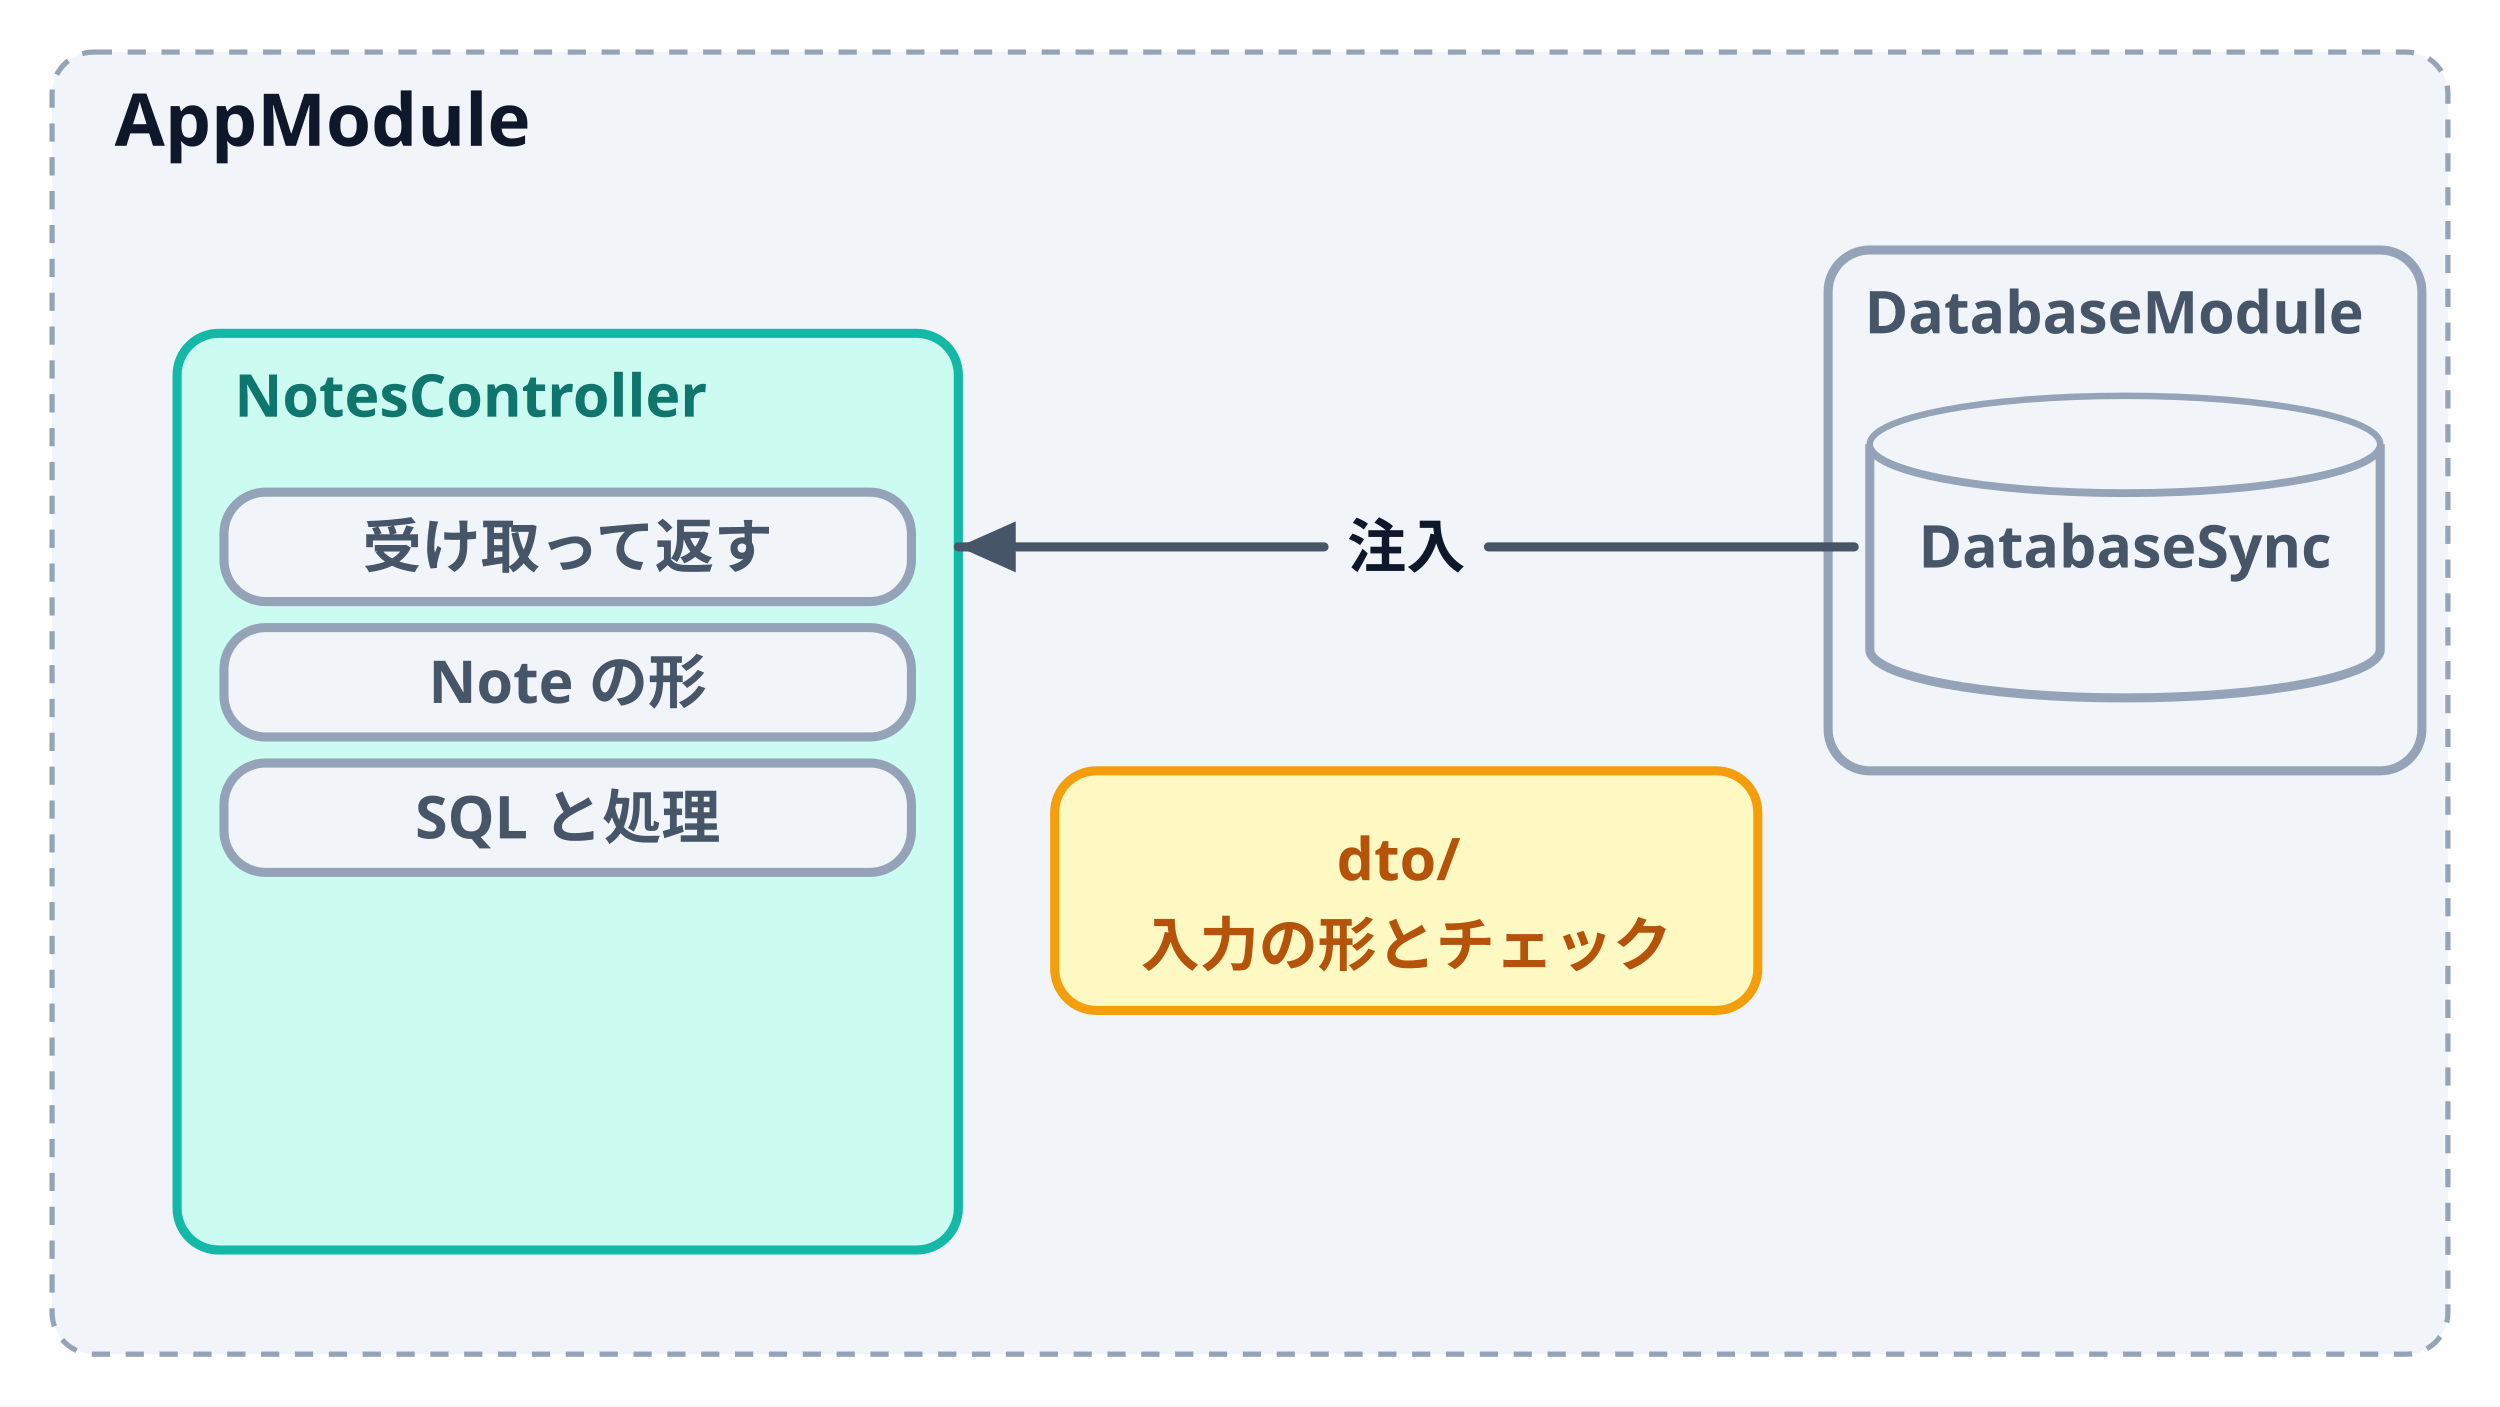
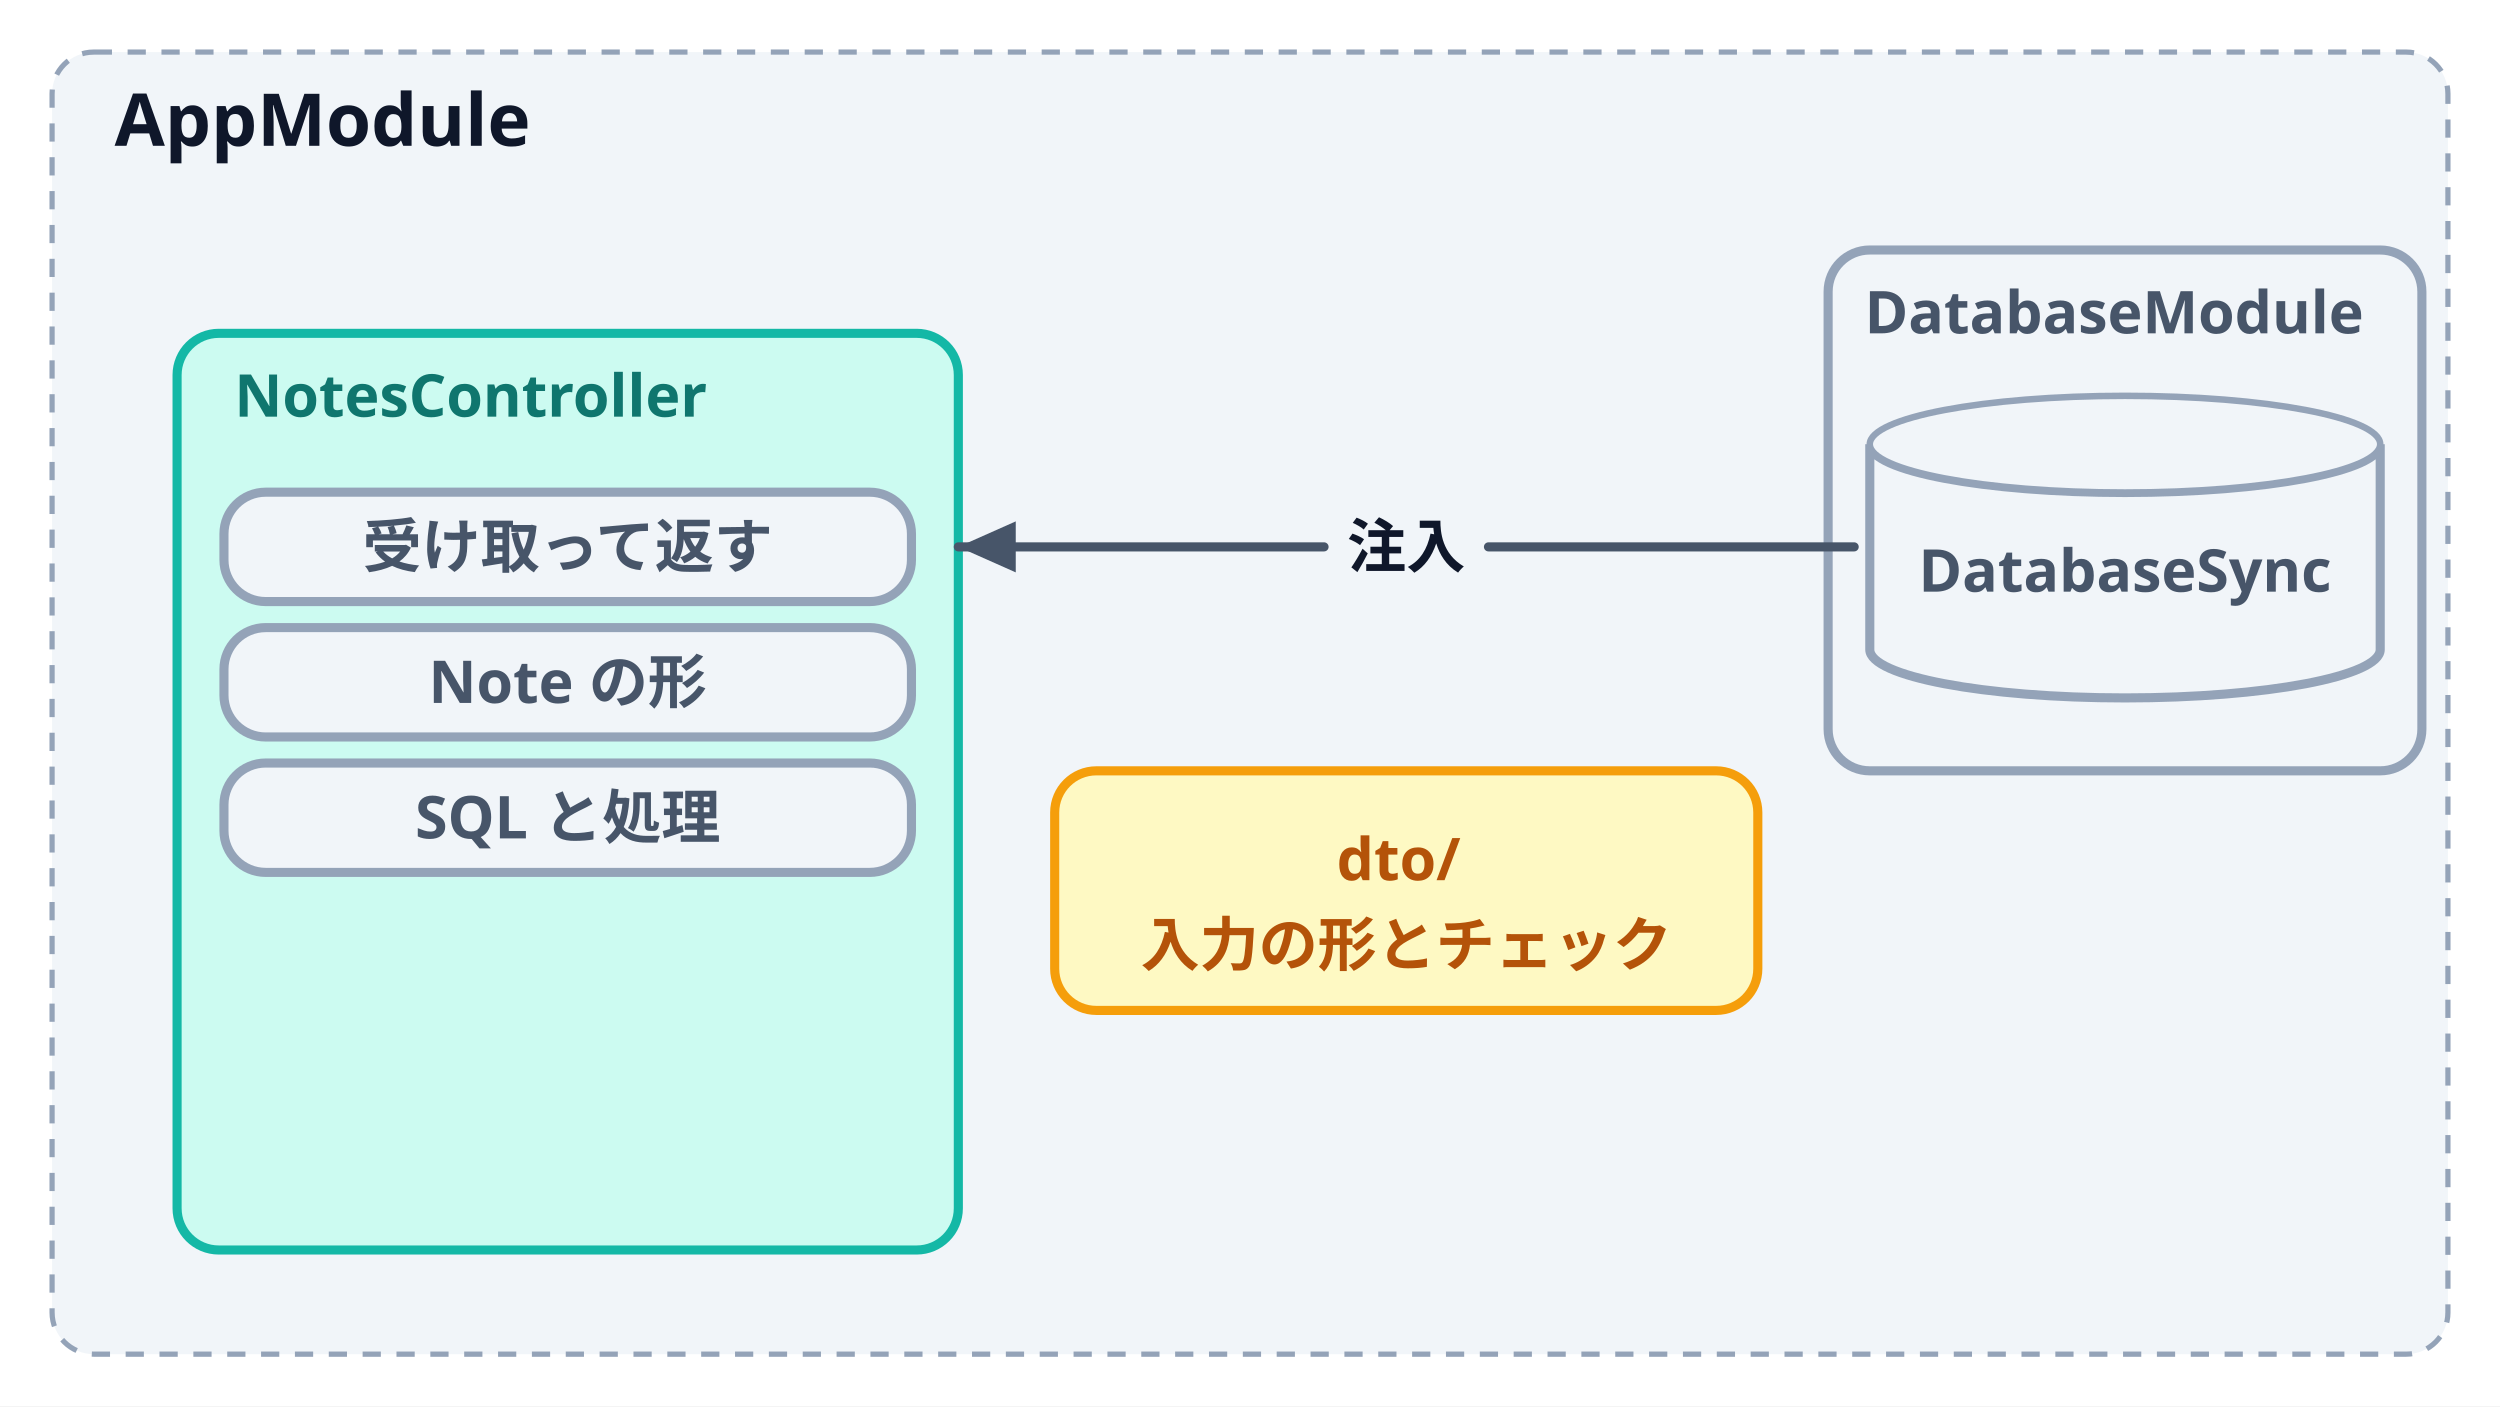
<svg xmlns="http://www.w3.org/2000/svg" width="960" height="540" viewBox="0 0 960 540" font-family="'Hiragino Sans','Noto Sans JP','Yu Gothic','Segoe UI',sans-serif">
  <defs>
    <marker id="aR" viewBox="0 0 10 10" refX="9" refY="5" markerWidth="7" markerHeight="7" orient="auto-start-reverse">
      <path d="M0 1 L9 5 L0 9 z" fill="#475569" />
    </marker>
    <marker id="aRsub" viewBox="0 0 10 10" refX="9" refY="5" markerWidth="7" markerHeight="7" orient="auto-start-reverse">
      <path d="M0 1 L9 5 L0 9 z" fill="#94a3b8" />
    </marker>
  </defs>
  <rect x="0" y="0" width="960" height="540" fill="#ffffff" />
  <rect x="20" y="20" width="920" height="500" rx="16" fill="#f1f5f9" stroke="#94a3b8" stroke-width="2.0" stroke-dasharray="7 6" />
  <text x="44" y="56" text-anchor="start" font-size="28.0" fill="#0f172a" font-weight="700">AppModule</text>
  <rect x="68" y="128" width="300" height="352" rx="16" fill="#ccfbf1" stroke="#14b8a6" stroke-width="3.5" />
  <text x="90" y="160" text-anchor="start" font-size="22.667" fill="#0f766e" font-weight="600">NotesController</text>
  <rect x="86" y="189" width="264" height="42" rx="16" fill="#f1f5f9" stroke="#94a3b8" stroke-width="3.5" />
  <text x="218" y="217.933" text-anchor="middle" font-size="22.667" fill="#475569" font-weight="600">受け取って返す</text>
  <rect x="86" y="241" width="264" height="42" rx="16" fill="#f1f5f9" stroke="#94a3b8" stroke-width="3.5" />
  <text x="218" y="269.933" text-anchor="middle" font-size="22.667" fill="#475569" font-weight="600">Note の形</text>
  <rect x="86" y="293" width="264" height="42" rx="16" fill="#f1f5f9" stroke="#94a3b8" stroke-width="3.5" />
  <text x="218" y="321.933" text-anchor="middle" font-size="22.667" fill="#475569" font-weight="600">SQL と処理</text>
  <rect x="702" y="96" width="228" height="200" rx="16" fill="#f1f5f9" stroke="#94a3b8" stroke-width="3.5" />
  <text x="716" y="128" text-anchor="start" font-size="22.667" fill="#475569" font-weight="600">DatabaseModule</text>
  <path d="M718.0 170.56 A98.0 18.56 0 0 0 914.0 170.56 L914.0 249.44 A98.0 18.56 0 0 1 718.0 249.44 Z" fill="#f1f5f9" stroke="#94a3b8" stroke-width="3.5" />
  <ellipse cx="816.0" cy="170.56" rx="98.0" ry="18.56" fill="#f1f5f9" stroke="#94a3b8" stroke-width="2.5" />
-   <text x="816" y="217.933" text-anchor="middle" font-size="22.667" fill="#475569" font-weight="600">DatabaseSync</text>
+   <text x="816" y="227.213" text-anchor="middle" font-size="22.667" fill="#475569" font-weight="600">DatabaseSync</text>
  <rect x="405" y="296" width="270" height="92" rx="16" fill="#fef9c3" stroke="#f59e0b" stroke-width="3.5" />
  <text x="540" y="338" text-anchor="middle" font-size="22.667" fill="#b45309" font-weight="600">
    <tspan x="540" dy="0">dto/</tspan>
    <tspan x="540" dy="32.867">入力の形とチェック</tspan>
  </text>
  <path d="M712.00 210.00 L571.57 210.00" fill="none" stroke="#475569" stroke-width="3.5" stroke-linecap="round" stroke-linejoin="round" />
  <path d="M508.43 210.00 L368.00 210.00" fill="none" stroke="#475569" stroke-width="3.5" stroke-linecap="round" stroke-linejoin="round" marker-end="url(#aR)" />
  <text x="540" y="217.933" text-anchor="middle" font-size="22.667" fill="#0f172a" font-weight="600">注入</text>
</svg>
